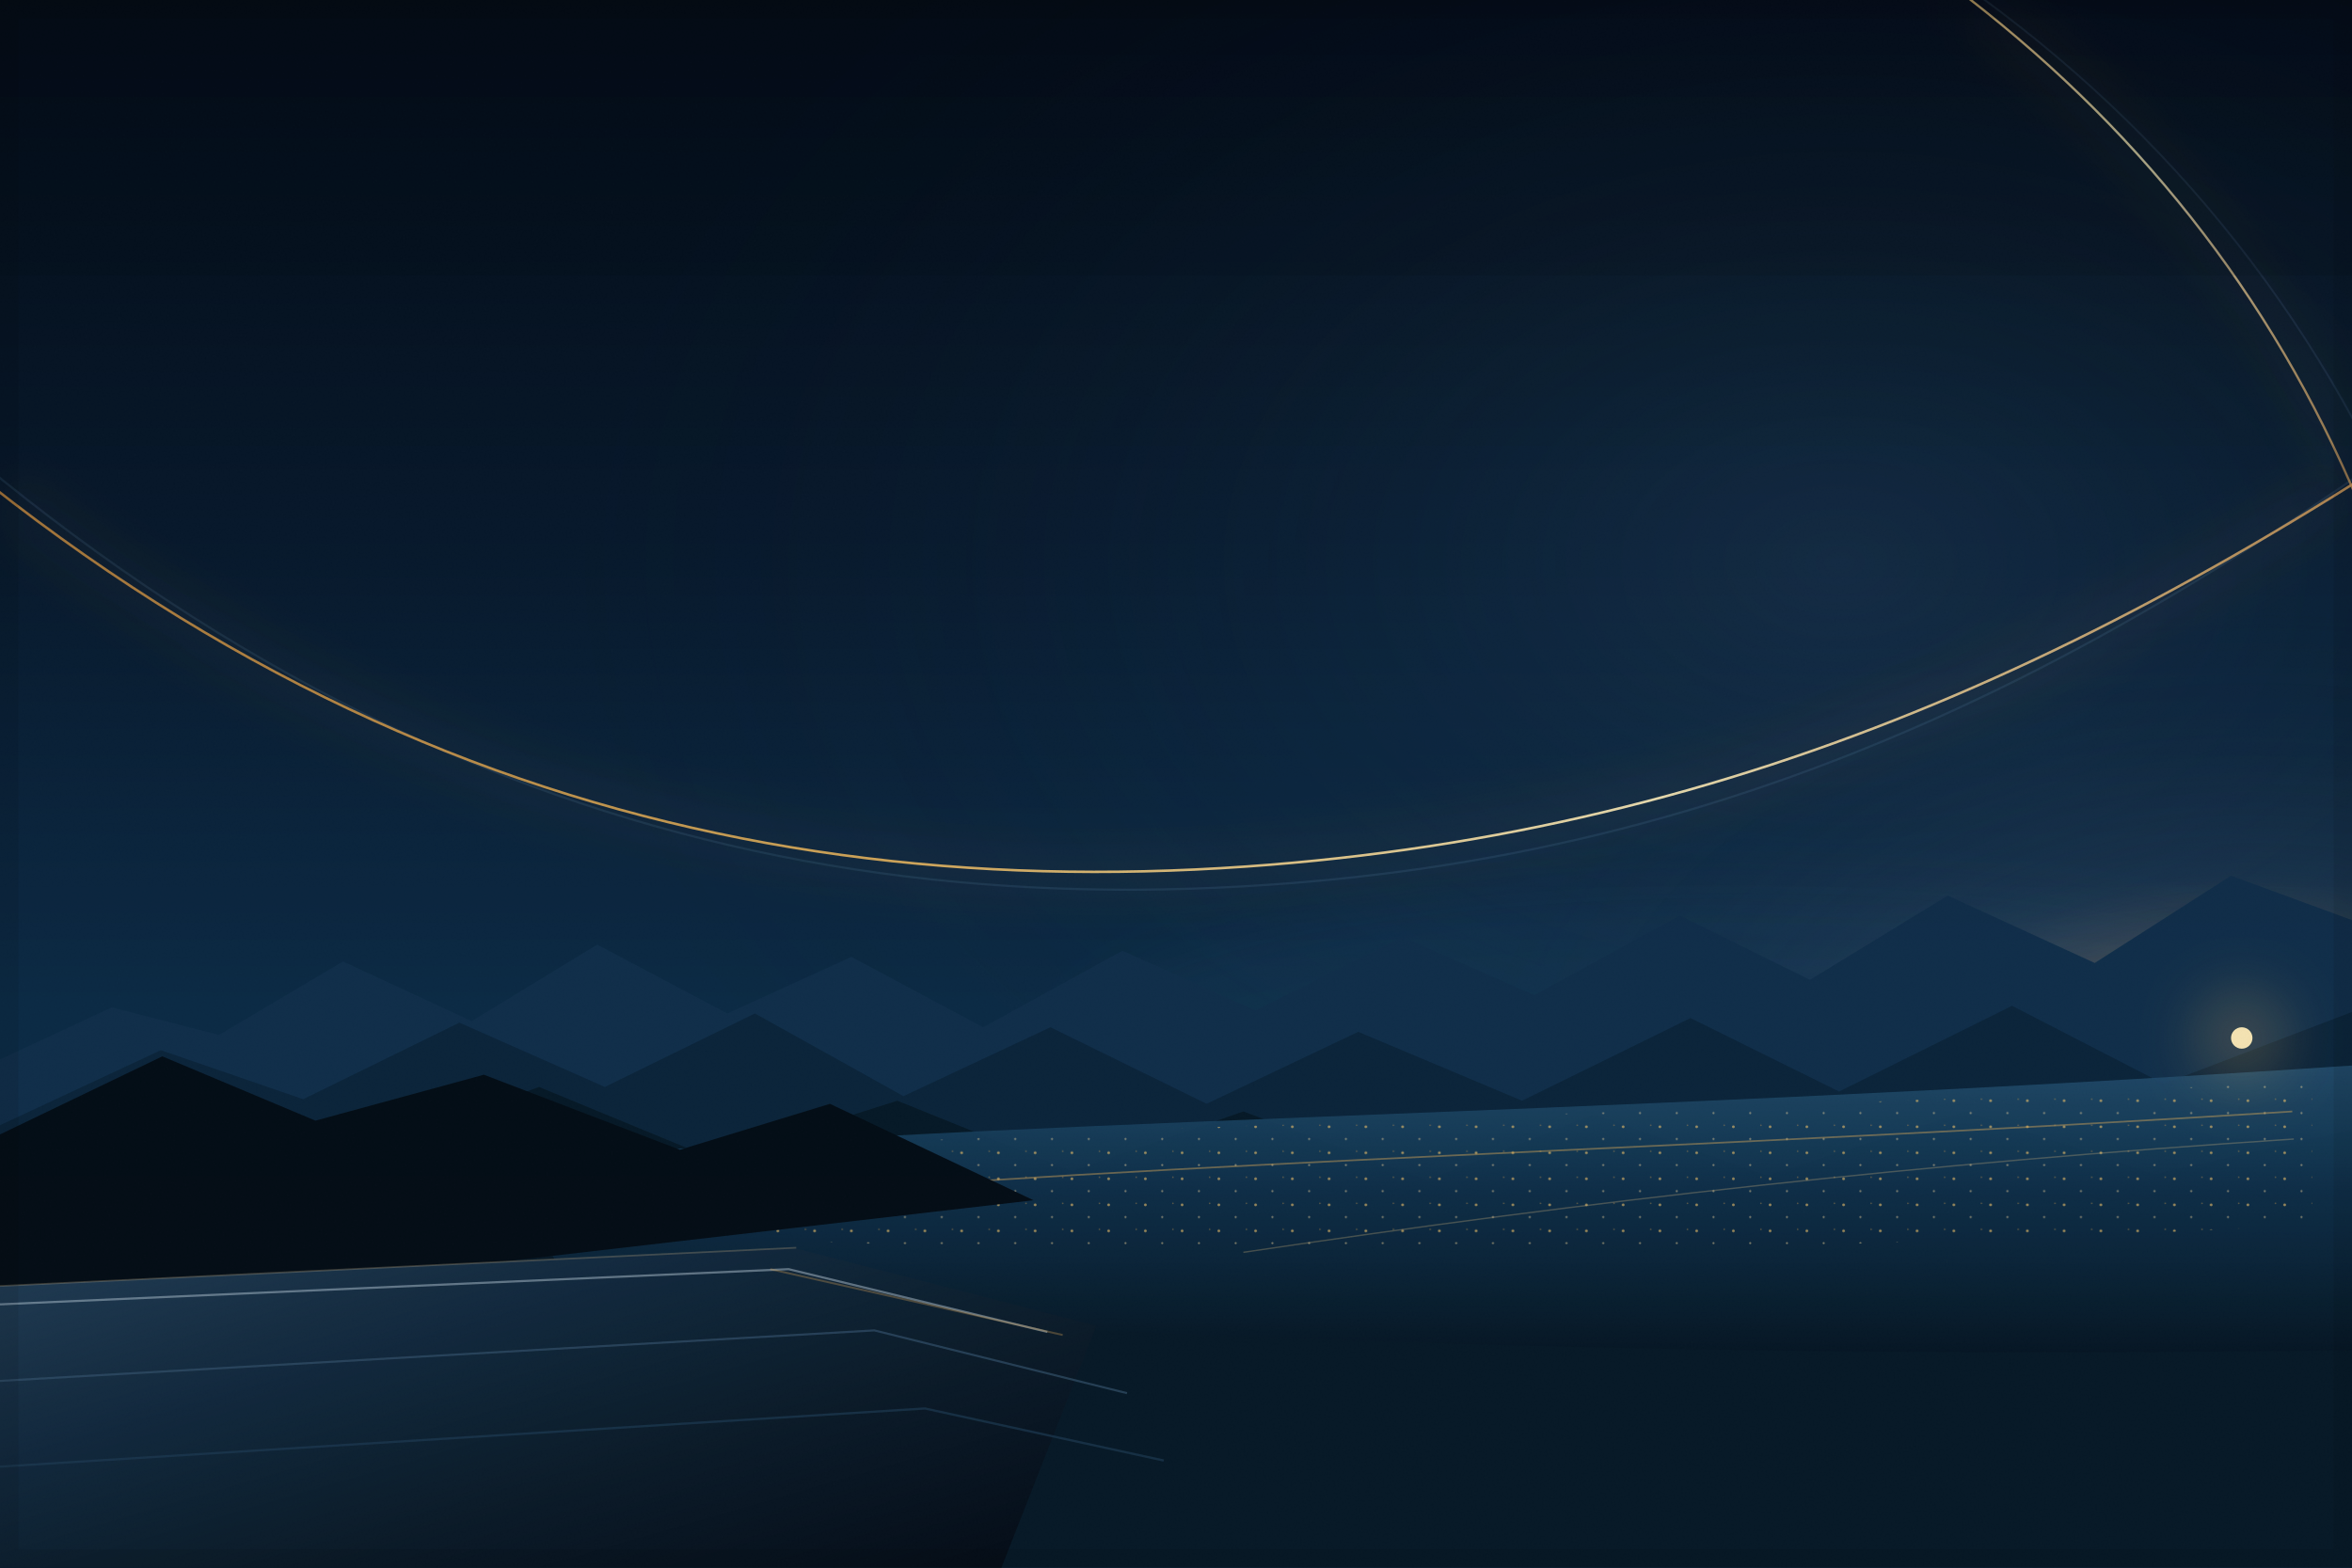
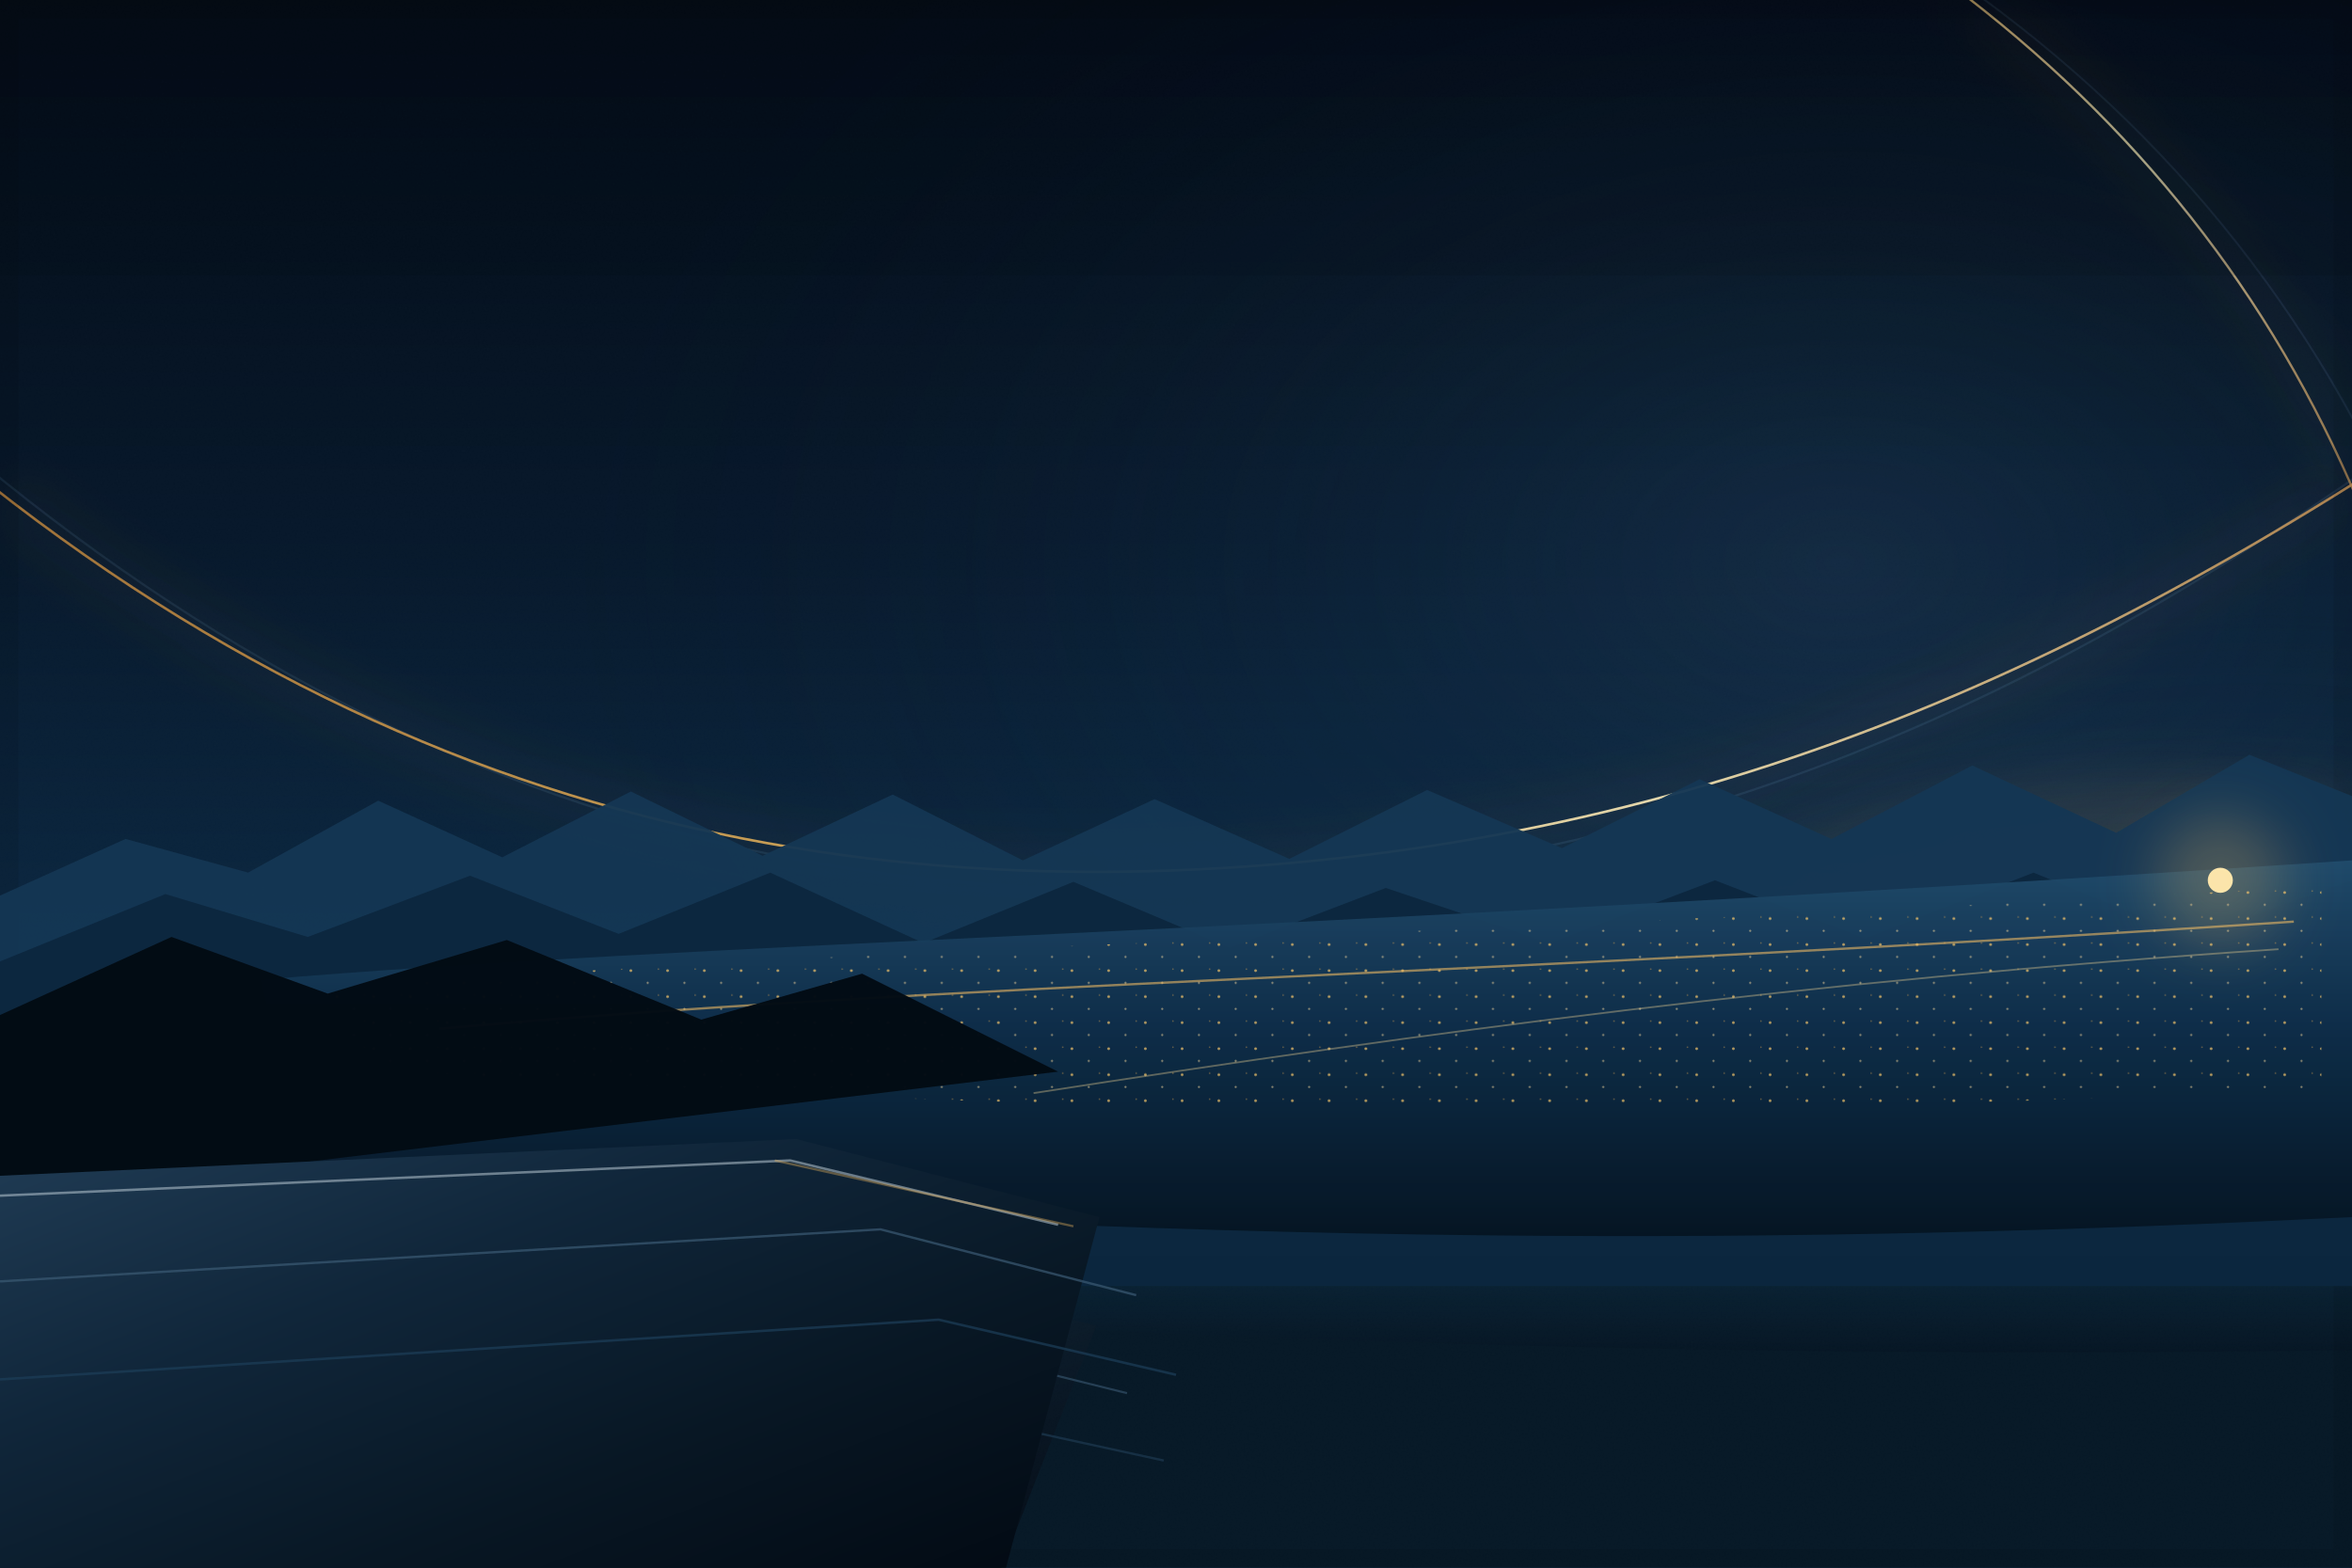
<svg xmlns="http://www.w3.org/2000/svg" viewBox="0 0 1536 1024" preserveAspectRatio="xMidYMid slice">
  <defs>
    <linearGradient id="sky" x1="0" y1="0" x2="0" y2="1">
      <stop offset="0" stop-color="#020a14" />
      <stop offset=".34" stop-color="#06172a" />
      <stop offset=".64" stop-color="#0b2944" />
      <stop offset="1" stop-color="#102e49" />
    </linearGradient>
    <radialGradient id="sun" cx=".955" cy=".72" r=".34">
      <stop offset="0" stop-color="#fff0bf" stop-opacity=".98" />
      <stop offset=".075" stop-color="#efc06b" stop-opacity=".82" />
      <stop offset=".21" stop-color="#bc8747" stop-opacity=".43" />
      <stop offset=".48" stop-color="#626f83" stop-opacity=".13" />
      <stop offset="1" stop-color="#061526" stop-opacity="0" />
    </radialGradient>
    <radialGradient id="blueGlow" cx=".78" cy=".36" r=".56">
      <stop offset="0" stop-color="#4a79a8" stop-opacity=".19" />
      <stop offset=".55" stop-color="#1d456a" stop-opacity=".08" />
      <stop offset="1" stop-color="#03101d" stop-opacity="0" />
    </radialGradient>
    <linearGradient id="gold" x1="0" y1="0" x2="1" y2="0">
      <stop offset="0" stop-color="#9d652a" />
      <stop offset=".42" stop-color="#e5b35b" />
      <stop offset=".68" stop-color="#fff0bc" />
      <stop offset="1" stop-color="#a76a2b" />
    </linearGradient>
    <linearGradient id="water" x1="0" y1="0" x2="0" y2="1">
      <stop offset="0" stop-color="#204b6b" />
      <stop offset=".44" stop-color="#0e2e49" />
      <stop offset="1" stop-color="#041421" />
    </linearGradient>
    <linearGradient id="stone" x1="0" y1="0" x2="1" y2="1">
      <stop offset="0" stop-color="#203c55" />
      <stop offset=".34" stop-color="#10263a" />
      <stop offset=".66" stop-color="#081724" />
      <stop offset="1" stop-color="#020912" />
    </linearGradient>
    <filter id="g1" x="-40%" y="-40%" width="180%" height="180%">
      <feGaussianBlur stdDeviation="4.5" />
    </filter>
    <filter id="g2" x="-60%" y="-60%" width="220%" height="220%">
      <feGaussianBlur stdDeviation="19" />
    </filter>
    <filter id="grain">
      <feTurbulence type="fractalNoise" baseFrequency=".78" numOctaves="2" seed="9" />
      <feColorMatrix type="saturate" values="0" />
      <feComponentTransfer>
        <feFuncA type="table" tableValues="0 .032" />
      </feComponentTransfer>
    </filter>
    <pattern id="lights" width="24" height="17" patternUnits="userSpaceOnUse">
      <circle cx="4" cy="5" r=".9" fill="#f7c66b" opacity=".70" />
      <circle cx="15" cy="13" r=".7" fill="#ffdfa0" opacity=".52" />
      <circle cx="22" cy="4" r=".55" fill="#dca64f" opacity=".42" />
    </pattern>
  </defs>
  <rect width="1536" height="1024" fill="url(#sky)" />
  <rect width="1536" height="1024" fill="url(#blueGlow)" />
  <rect width="1536" height="1024" fill="url(#sun)" />
  <path d="M-210 110 C110 470 444 600 811 579 C1138 561 1398 432 1690 198" fill="none" stroke="#78a9d0" stroke-opacity=".12" stroke-width="1.4" />
  <path d="M-205 129 C116 486 458 591 814 566 C1140 543 1398 421 1678 221" fill="none" stroke="url(#gold)" stroke-width="1.65" stroke-opacity=".92" />
  <path d="M-205 130 C116 486 458 591 814 566 C1140 543 1398 421 1678 221" fill="none" stroke="#e8b760" stroke-width="9" stroke-opacity=".15" filter="url(#g2)" />
  <path d="M865 -190 C1247 -99 1510 110 1611 455" fill="none" stroke="#74a5cd" stroke-opacity=".12" stroke-width="1.25" />
  <path d="M998 -160 C1318 -35 1518 171 1588 478" fill="none" stroke="url(#gold)" stroke-opacity=".76" stroke-width="1.5" />
  <path d="M1004 -157 C1322 -30 1525 175 1595 480" fill="none" stroke="#e4ad53" stroke-opacity=".12" stroke-width="10" filter="url(#g2)" />
  <ellipse cx="1438" cy="695" rx="250" ry="86" fill="#d89d4d" opacity=".08" filter="url(#g2)" />
  <ellipse cx="1130" cy="680" rx="430" ry="100" fill="#5c82a2" opacity=".06" filter="url(#g2)" />
  <path d="M0 692 L73 658 L143 676 L224 628 L308 667 L390 617 L475 662 L556 625 L642 671 L733 621 L820 660 L916 612 L1002 650 L1097 598 L1182 640 L1272 585 L1368 629 L1457 572 L1536 601 L1536 1024 L0 1024Z" fill="#102d49" />
  <path d="M0 735 L105 686 L198 718 L300 668 L395 710 L493 662 L590 716 L686 671 L788 721 L887 674 L994 719 L1104 665 L1201 713 L1314 657 L1413 708 L1536 661 L1536 1024 L0 1024Z" fill="#0a2238" />
  <path d="M0 773 L124 724 L236 753 L352 710 L466 757 L586 719 L700 765 L812 726 L932 771 L1041 728 L1154 768 L1284 726 L1407 767 L1536 738 L1536 1024 L0 1024Z" fill="#051724" />
  <path d="M326 760 C641 730 1010 731 1536 696 L1536 882 C1233 886 875 883 378 850Z" fill="url(#water)" opacity=".92" />
  <path d="M390 758 C730 733 1114 728 1510 706 L1510 800 C1168 819 757 824 416 806Z" fill="url(#lights)" opacity=".85" />
  <path d="M466 784 C777 758 1104 751 1497 726" fill="none" stroke="#e6b058" stroke-opacity=".43" stroke-width="1.1" />
  <path d="M812 818 C1040 784 1255 760 1498 744" fill="none" stroke="#ffd68a" stroke-opacity=".25" stroke-width=".9" />
  <circle cx="1464" cy="678" r="7" fill="#fff1c4" />
  <circle cx="1464" cy="678" r="30" fill="#f2be68" opacity=".22" filter="url(#g2)" />
  <path d="M0 741 L106 690 L206 732 L316 702 L444 751 L542 721 L675 784 L0 862Z" fill="#020b13" />
  <path d="M0 840 L518 815 L716 866 L654 1024 L0 1024Z" fill="url(#stone)" />
  <path d="M0 852 L515 829 L684 870" fill="none" stroke="#b5c6d3" stroke-opacity=".50" stroke-width="1.4" />
  <path d="M0 902 L571 869 L736 910" fill="none" stroke="#35536d" stroke-opacity=".65" stroke-width="1.35" />
  <path d="M0 958 L604 920 L760 954" fill="none" stroke="#1c3a53" stroke-opacity=".68" stroke-width="1.45" />
  <path d="M503 829 L694 872" fill="none" stroke="#d4a253" stroke-opacity=".33" stroke-width="1.25" />
  <path d="M0 840 L520 815" fill="none" stroke="#c8b184" stroke-opacity=".28" stroke-width="1.1" />
  <rect width="1536" height="1024" filter="url(#grain)" opacity=".55" />
  <rect width="1536" height="1024" fill="url(#sky)" opacity=".04" />
  <rect width="1536" height="180" fill="#010811" opacity=".12" />
  <rect width="1536" height="1024" fill="none" stroke="#000" stroke-opacity=".08" stroke-width="24" />
+   <g id="reference-landscape-emphasis">
+     <ellipse cx="1395" cy="620" rx="300" ry="110" fill="#e5a94f" opacity=".10" filter="url(#g2)" />
+     <path d="M0 585 L82 548 L162 570 L247 523 L328 560 L412 517 L498 559 L583 519 L668 562 L754 522 L842 561 L932 516 L1020 554 L1110 509 L1196 548 L1288 500 L1382 544 L1469 493 L1536 520 L1536 820 L0 820Z" fill="#143653" opacity=".96" />
+     <path d="M0 628 L108 584 L201 612 L307 572 L404 610 L503 570 L603 616 L701 576 L803 619 L905 580 L1012 616 L1120 575 L1218 613 L1328 570 L1431 612 L1536 575 L1536 840 L0 840Z" fill="#0b263e" opacity=".96" />
+     <path d="M170 640 C455 616 817 610 1536 562 L1536 795 C1194 812 803 818 201 770Z" fill="url(#water)" opacity=".94" />
+     <path d="M212 647 C511 620 871 615 1516 579 L1516 711 C1150 729 738 734 239 698Z" fill="url(#lights)" opacity=".98" />
+     <path d="M287 672 C607 643 968 637 1498 602" fill="none" stroke="#f0bb62" stroke-opacity=".58" stroke-width="1.5" />
+     <path d="M675 714 C934 674 1176 641 1488 620" fill="none" stroke="#ffe09a" stroke-opacity=".34" stroke-width="1.15" />
+     <circle cx="1450" cy="575" r="8.2" fill="#fff0bf" />
+     <circle cx="1450" cy="575" r="42" fill="#efbd69" opacity=".26" filter="url(#g2)" />
+     <path d="M0 663 L112 612 L214 649 L331 614 L458 666 L563 636 L691 700 L0 783Z" fill="#020b13" opacity=".98" />
+     <path d="M0 768 L520 744 L718 795 L657 1024 L0 1024Z" fill="url(#stone)" />
+     <path d="M0 781 L516 758 L691 800" fill="none" stroke="#c0cfda" stroke-opacity=".52" stroke-width="1.6" />
+     <path d="M0 837 L575 803 L742 846" fill="none" stroke="#3b5b74" stroke-opacity=".70" stroke-width="1.5" />
+     <path d="M0 901 L613 862 L768 898" fill="none" stroke="#1d3e58" stroke-opacity=".72" stroke-width="1.6" />
+     <path d="M506 758 L701 801" fill="none" stroke="#dfad5a" stroke-opacity=".40" stroke-width="1.45" />
+   </g>
</svg>
